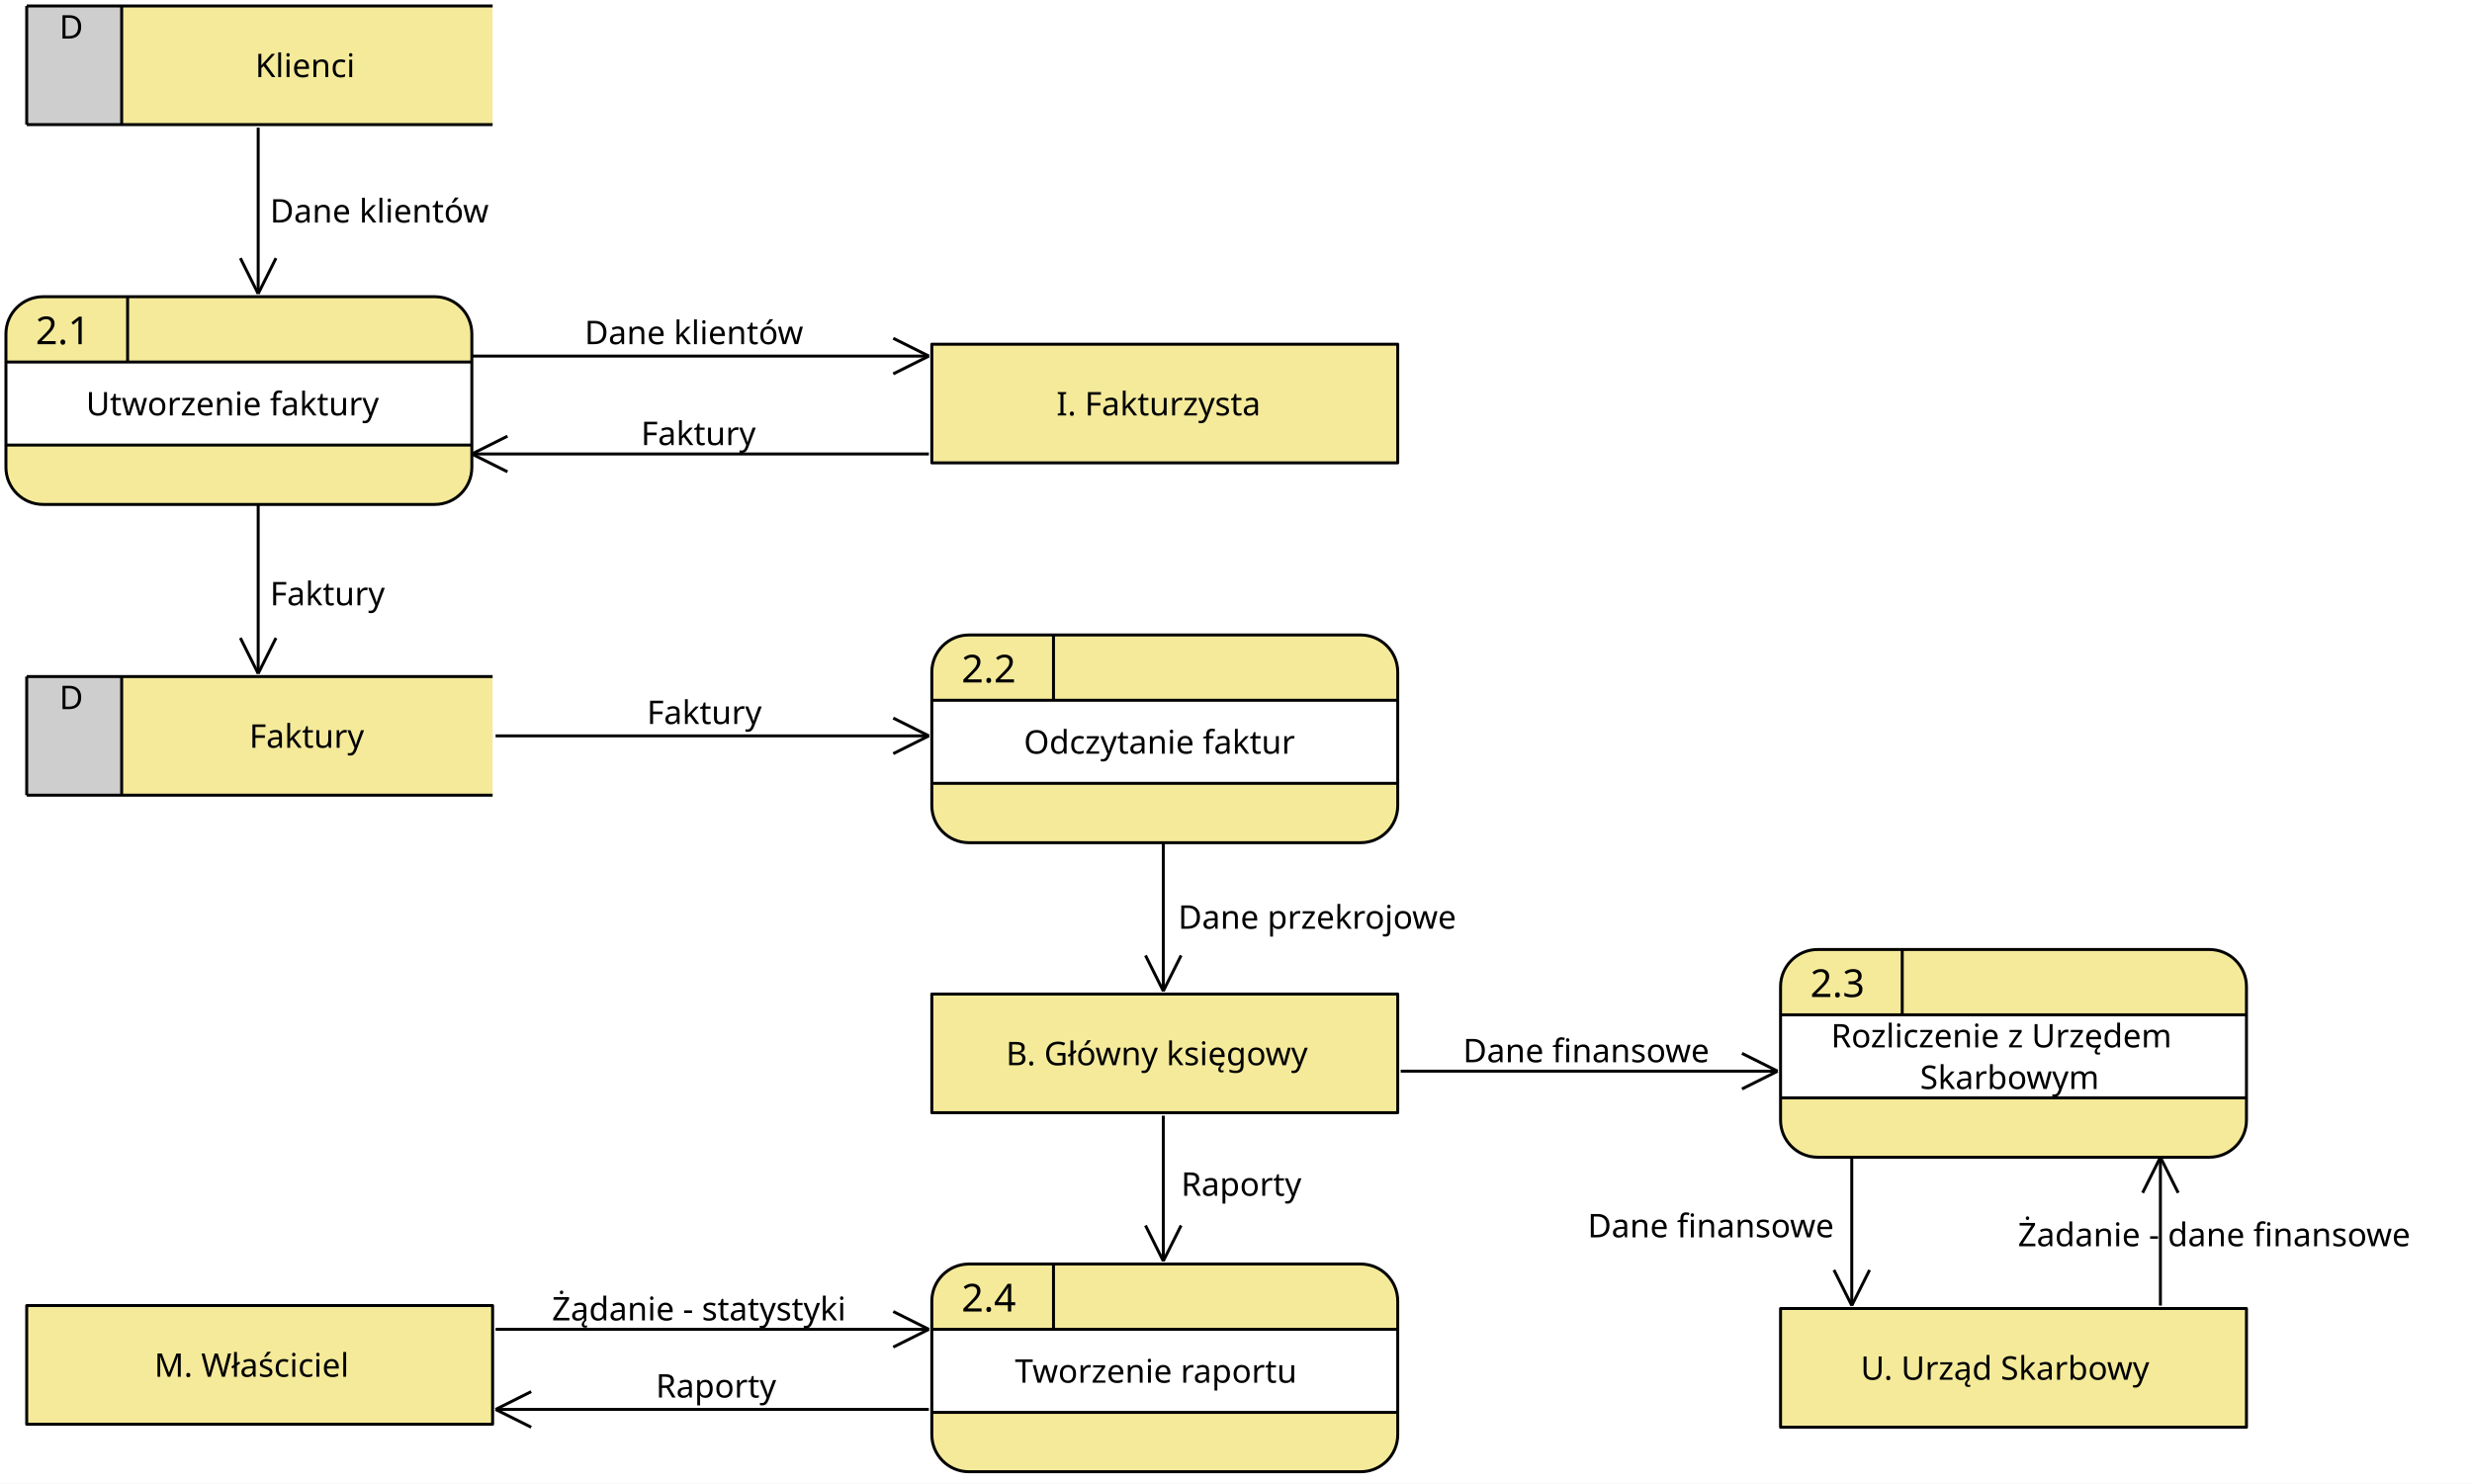
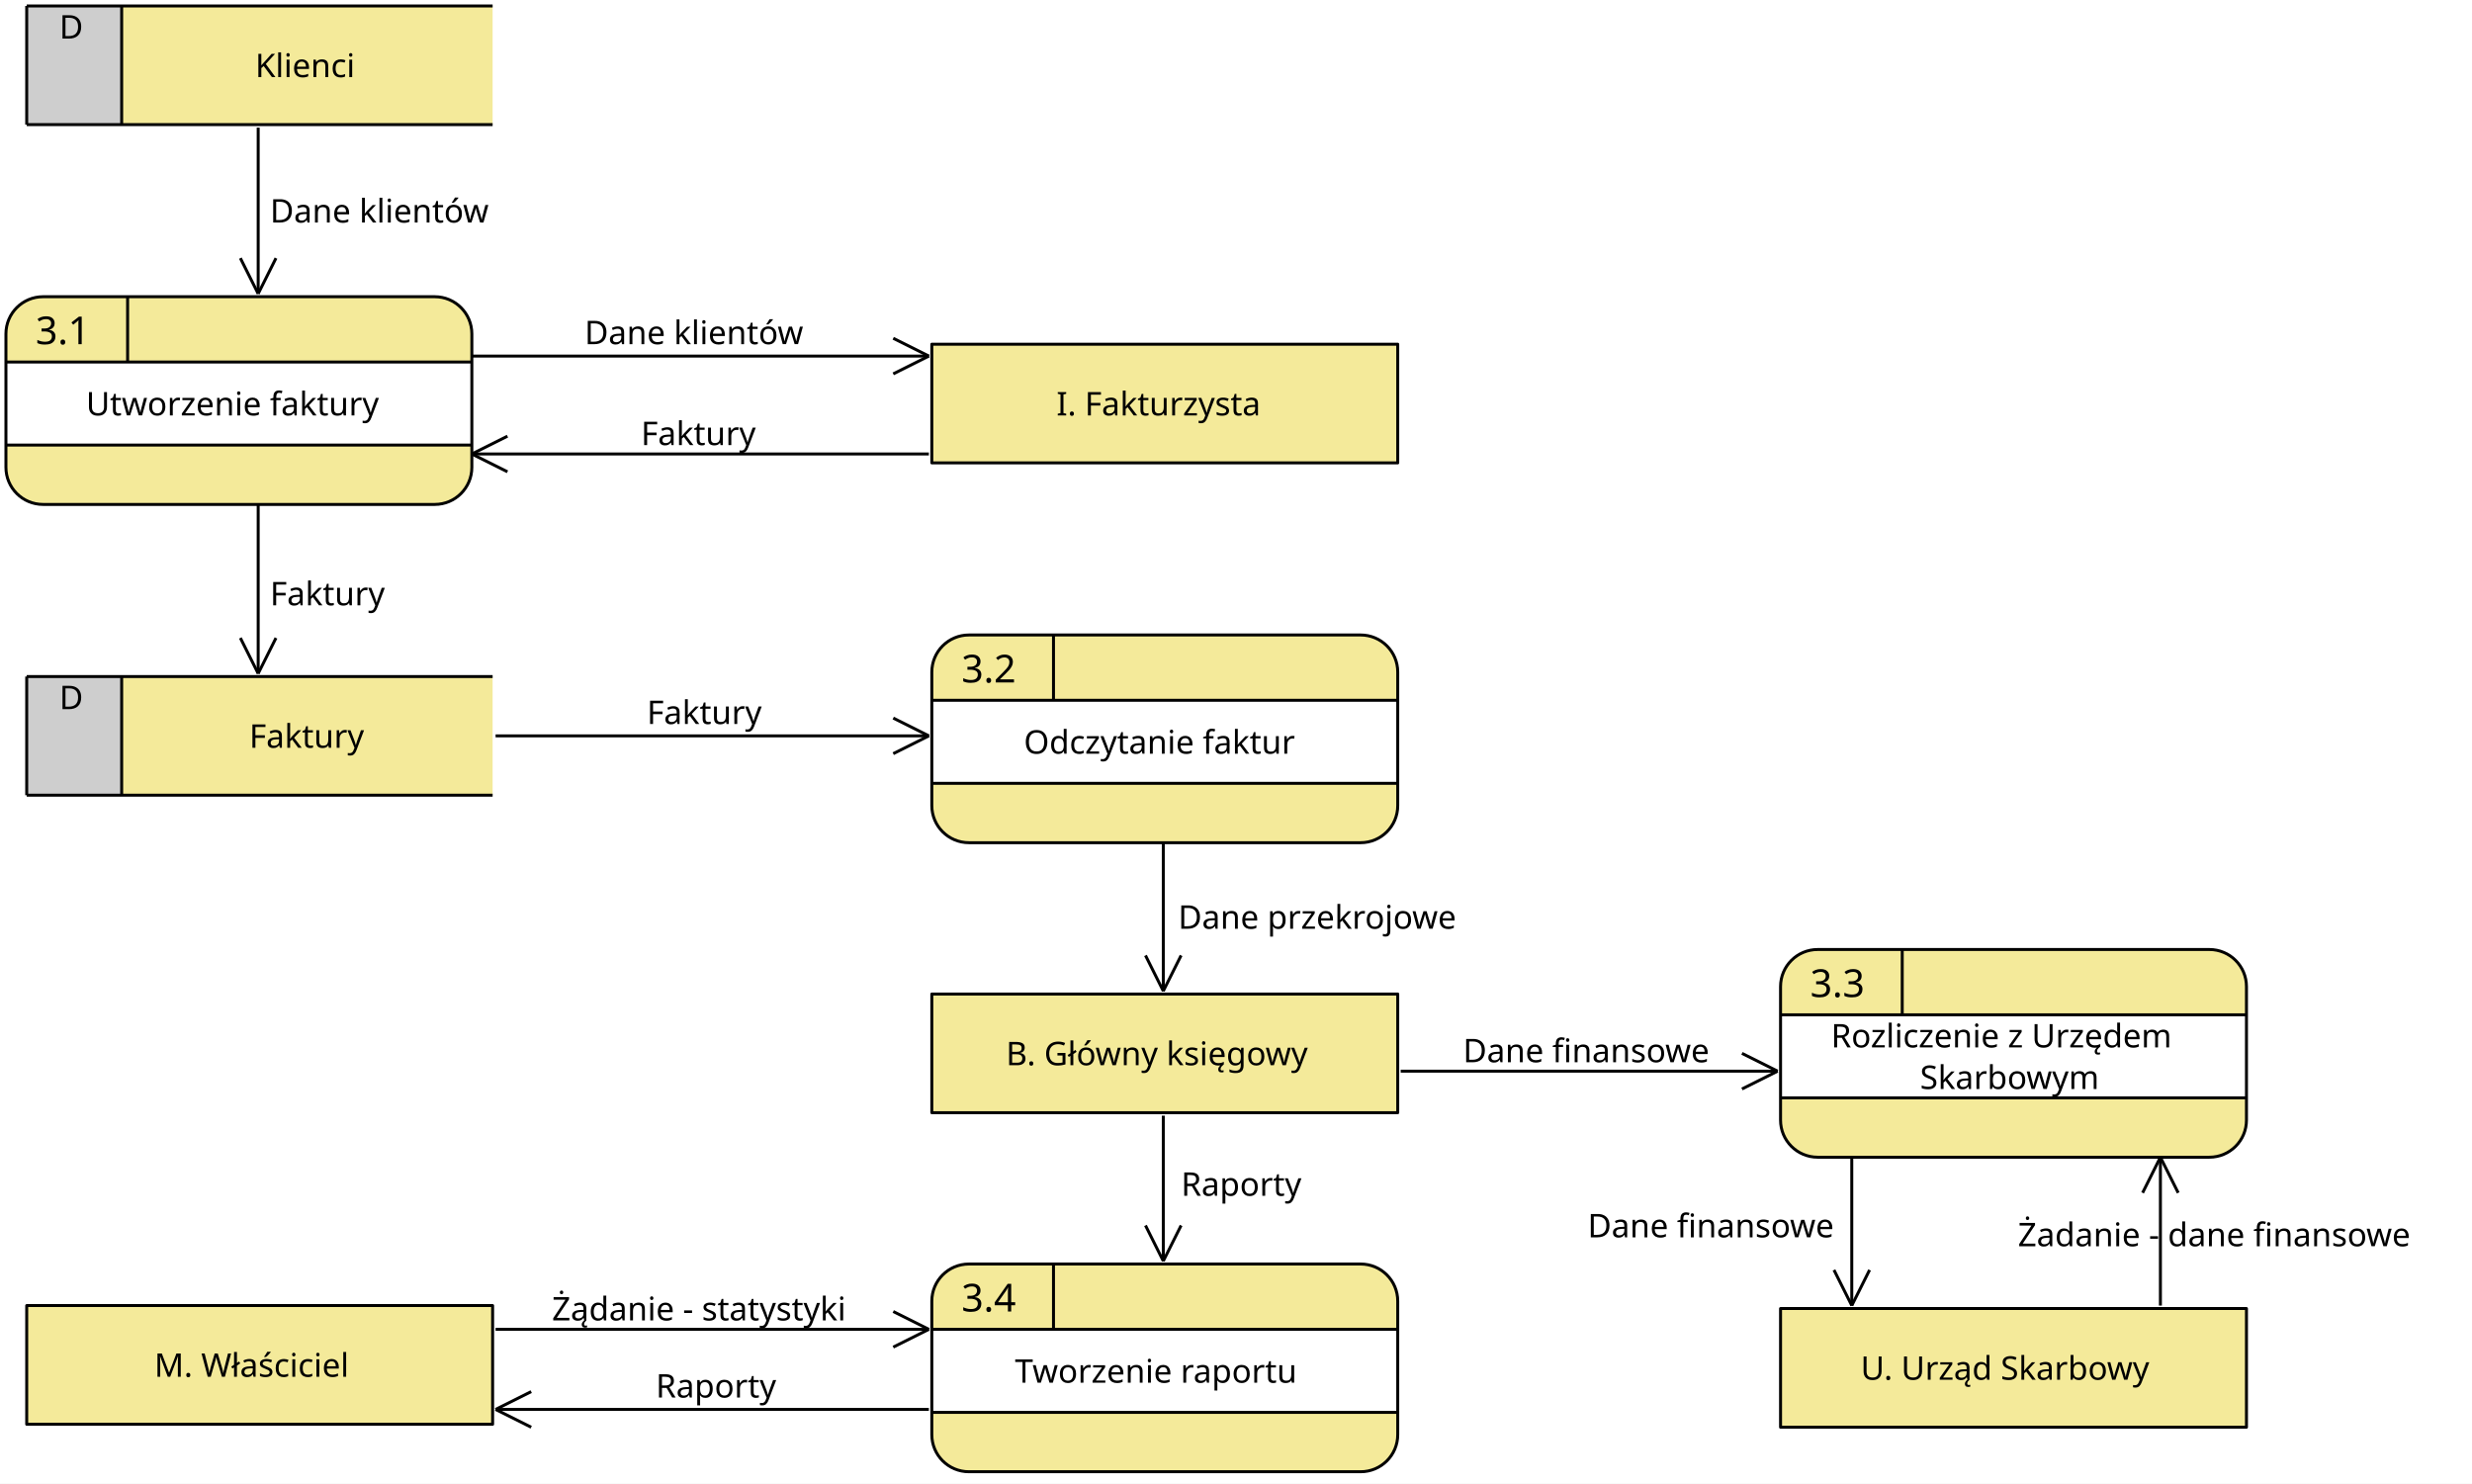
<svg xmlns="http://www.w3.org/2000/svg" fill-opacity="0" color-rendering="auto" color-interpolation="auto" text-rendering="auto" stroke="rgb(0,0,0)" stroke-linecap="square" width="833" stroke-miterlimit="10" shape-rendering="auto" stroke-opacity="0" fill="rgb(0,0,0)" stroke-dasharray="none" font-weight="normal" stroke-width="1" height="500" font-family="'Dialog'" font-style="normal" stroke-linejoin="miter" font-size="12" stroke-dashoffset="0" image-rendering="auto" id="svg2" version="1.1">
  <defs id="genericDefs">
    <defs id="defs1">
      <clipPath id="clipPath1" clipPathUnits="userSpaceOnUse">
        <path id="path9" d="M-7 -7 L168 -7 L168 51 L-7 51 L-7 -7 Z" />
      </clipPath>
      <clipPath id="clipPath2" clipPathUnits="userSpaceOnUse">
        <path id="path12" d="M0 0 L157 0 L157 40 L0 40 L0 0 Z" />
      </clipPath>
      <clipPath id="clipPath3" clipPathUnits="userSpaceOnUse">
        <path id="path15" d="M-7 -7 L168 -7 L168 81 L-7 81 L-7 -7 Z" />
      </clipPath>
      <clipPath id="clipPath4" clipPathUnits="userSpaceOnUse">
        <path id="path18" d="M0 0 L157 0 L157 28 L0 28 L0 0 Z" />
      </clipPath>
      <clipPath id="clipPath5" clipPathUnits="userSpaceOnUse">
        <path id="path21" d="M0 0 L116 0 L116 22 L0 22 L0 0 Z" />
      </clipPath>
      <clipPath id="clipPath6" clipPathUnits="userSpaceOnUse">
        <path id="path24" d="M0 0 L41 0 L41 22 L0 22 L0 0 Z" />
      </clipPath>
      <clipPath id="clipPath7" clipPathUnits="userSpaceOnUse">
        <path id="path27" d="M0 0 L125 0 L125 40 L0 40 L0 0 Z" />
      </clipPath>
      <clipPath id="clipPath8" clipPathUnits="userSpaceOnUse">
        <path id="path30" d="M0 0 L32 0 L32 40 L0 40 L0 0 Z" />
      </clipPath>
      <clipPath id="clipPath9" clipPathUnits="userSpaceOnUse">
-         <path id="path33" d="M0 0 L104 0 L104 153 L0 153 L0 0 Z" />
+         <path id="path33" d="M0 0 L104 0 L104 154 L0 154 L0 0 Z" />
      </clipPath>
      <clipPath id="clipPath10" clipPathUnits="userSpaceOnUse">
-         <path id="path36" d="M0 0 L250 0 L250 104 L0 104 L0 0 Z" />
+         <path id="path36" d="M0 0 L104 0 L104 161 L0 161 L0 0 Z" />
      </clipPath>
      <clipPath id="clipPath11" clipPathUnits="userSpaceOnUse">
-         <path id="path39" d="M0 0 L104 0 L104 160 L0 160 L0 0 Z" />
+         <path id="path39" d="M0 0 L258 0 L258 104 L0 104 L0 0 Z" />
      </clipPath>
      <clipPath id="clipPath12" clipPathUnits="userSpaceOnUse">
-         <path id="path42" d="M0 0 L258 0 L258 104 L0 104 L0 0 Z" />
+         <path id="path42" d="M0 0 L250 0 L250 104 L0 104 L0 0 Z" />
      </clipPath>
      <clipPath id="clipPath13" clipPathUnits="userSpaceOnUse">
-         <path id="path45" d="M0 0 L104 0 L104 154 L0 154 L0 0 Z" />
+         <path id="path45" d="M0 0 L231 0 L231 104 L0 104 L0 0 Z" />
      </clipPath>
      <clipPath id="clipPath14" clipPathUnits="userSpaceOnUse">
-         <path id="path48" d="M0 0 L104 0 L104 161 L0 161 L0 0 Z" />
+         <path id="path48" d="M0 0 L104 0 L104 153 L0 153 L0 0 Z" />
      </clipPath>
      <clipPath id="clipPath15" clipPathUnits="userSpaceOnUse">
-         <path id="path51" d="M0 0 L231 0 L231 104 L0 104 L0 0 Z" />
+         <path id="path51" d="M0 0 L104 0 L104 160 L0 160 L0 0 Z" />
      </clipPath>
      <clipPath id="clipPath16" clipPathUnits="userSpaceOnUse">
-         <path id="path54" d="M-105 -14 L210 -14 L210 28 L-105 28 L-105 -14 Z" />
+         <path id="path54" d="M-57 -15 L114 -15 L114 30 L-57 30 L-57 -15 Z" />
      </clipPath>
      <clipPath id="clipPath17" clipPathUnits="userSpaceOnUse">
-         <path id="path57" d="M-159 -14 L318 -14 L318 28 L-159 28 L-159 -14 Z" />
+         <path id="path57" d="M-96 -14 L192 -14 L192 28 L-96 28 L-96 -14 Z" />
      </clipPath>
      <clipPath id="clipPath18" clipPathUnits="userSpaceOnUse">
-         <path id="path60" d="M-126 -14 L252 -14 L252 28 L-126 28 L-126 -14 Z" />
+         <path id="path60" d="M-59 -15 L118 -15 L118 30 L-59 30 L-59 -15 Z" />
      </clipPath>
      <clipPath id="clipPath19" clipPathUnits="userSpaceOnUse">
-         <path id="path63" d="M-60 -14 L120 -14 L120 28 L-60 28 L-60 -14 Z" />
+         <path id="path63" d="M-105 -14 L210 -14 L210 28 L-105 28 L-105 -14 Z" />
      </clipPath>
      <clipPath id="clipPath20" clipPathUnits="userSpaceOnUse">
-         <path id="path66" d="M-96 -14 L192 -14 L192 28 L-96 28 L-96 -14 Z" />
+         <path id="path66" d="M-159 -14 L318 -14 L318 28 L-159 28 L-159 -14 Z" />
      </clipPath>
      <clipPath id="clipPath21" clipPathUnits="userSpaceOnUse">
-         <path id="path69" d="M-118 -14 L236 -14 L236 28 L-118 28 L-118 -14 Z" />
+         <path id="path69" d="M-126 -14 L252 -14 L252 28 L-126 28 L-126 -14 Z" />
      </clipPath>
      <clipPath id="clipPath22" clipPathUnits="userSpaceOnUse">
-         <path id="path72" d="M-57 -15 L114 -15 L114 30 L-57 30 L-57 -15 Z" />
+         <path id="path72" d="M-60 -14 L120 -14 L120 28 L-60 28 L-60 -14 Z" />
      </clipPath>
      <clipPath id="clipPath23" clipPathUnits="userSpaceOnUse">
-         <path id="path75" d="M-59 -15 L118 -15 L118 30 L-59 30 L-59 -15 Z" />
+         <path id="path75" d="M-118 -14 L236 -14 L236 28 L-118 28 L-118 -14 Z" />
      </clipPath>
    </defs>
  </defs>
  <g style="fill:#ffffff;fill-opacity:1;stroke:#ffffff;stroke-opacity:1;text-rendering:geometricPrecision" id="g77">
    <rect style="stroke:none" id="rect79" y="0" height="500" width="833" x="0" />
  </g>
  <g style="font-size:11px;font-family:sans-serif;fill:#f4ea9a;fill-opacity:1;stroke:#f4ea9a;stroke-opacity:1;text-rendering:geometricPrecision" id="g81" transform="translate(600,441)" font-size="11">
    <rect style="stroke:none" id="rect83" clip-path="url(#clipPath1)" y="0" height="40" width="157" x="0" />
  </g>
  <g style="font-size:11px;font-family:sans-serif;fill:#000000;fill-opacity:1;stroke:#000000;stroke-linecap:butt;stroke-linejoin:round;stroke-miterlimit:0;stroke-opacity:1;text-rendering:geometricPrecision" id="g85" stroke-miterlimit="0" transform="translate(600,441)" font-size="11">
    <rect style="fill:none" id="rect87" clip-path="url(#clipPath1)" y="0" height="40" width="157" x="0" />
  </g>
  <g style="font-size:11px;font-family:sans-serif;fill:#000000;fill-opacity:1;stroke:#000000;stroke-opacity:1;text-rendering:geometricPrecision" id="g89" transform="translate(600,441)" font-size="11">
    <text style="stroke:none" id="text91" clip-path="url(#clipPath2)" y="24" xml:space="preserve" x="27">U. Urząd Skarbowy</text>
  </g>
  <g style="font-size:11px;font-family:sans-serif;fill:#f4ea9a;fill-opacity:1;stroke:#f4ea9a;stroke-opacity:1;text-rendering:geometricPrecision" id="g93" transform="translate(314,426)" font-size="11">
    <rect style="stroke:none" id="rect95" height="70" ry="12.5" rx="12.5" width="157" clip-path="url(#clipPath3)" y="0" x="0" />
    <rect style="fill:#ffffff;stroke:none" id="rect97" height="28" width="157" clip-path="url(#clipPath3)" y="22" x="0" />
  </g>
  <g style="font-size:11px;font-family:sans-serif;fill:#000000;fill-opacity:1;stroke:#000000;stroke-linecap:butt;stroke-linejoin:round;stroke-miterlimit:0;stroke-opacity:1;text-rendering:geometricPrecision" id="g99" stroke-miterlimit="0" transform="translate(314,426)" font-size="11">
    <rect style="fill:none" id="rect101" height="70" ry="12.5" rx="12.5" width="157" clip-path="url(#clipPath3)" y="0" x="0" />
    <line style="fill:none" id="line103" y1="0" x2="41" clip-path="url(#clipPath3)" x1="41" y2="22" />
    <line style="fill:none" id="line105" y1="22" x2="157" clip-path="url(#clipPath3)" x1="0" y2="22" />
    <line style="fill:none" id="line107" y1="50" x2="157" clip-path="url(#clipPath3)" x1="0" y2="50" />
  </g>
  <g style="font-size:11px;font-family:sans-serif;fill:#000000;fill-opacity:1;stroke:#000000;stroke-opacity:1;text-rendering:geometricPrecision" id="g109" transform="translate(314,448)" font-size="11">
    <text style="stroke:none" id="text111" clip-path="url(#clipPath4)" y="18" xml:space="preserve" x="28">Tworzenie raportu</text>
  </g>
  <g style="font-size:13px;font-family:'Lucida Grande';fill:#000000;fill-opacity:1;stroke:#000000;stroke-opacity:1;text-rendering:geometricPrecision" id="g113" transform="translate(314,426)" font-size="13">
-     <text style="stroke:none" id="text115" clip-path="url(#clipPath6)" y="16" xml:space="preserve" x="10">2.4</text>
+     <text style="stroke:none" id="text115" clip-path="url(#clipPath6)" y="16" xml:space="preserve" x="10">3.4</text>
  </g>
  <g style="font-size:11px;font-family:sans-serif;fill:#f4ea9a;fill-opacity:1;stroke:#f4ea9a;stroke-opacity:1;text-rendering:geometricPrecision" id="g117" transform="translate(9,440)" font-size="11">
    <rect style="stroke:none" id="rect119" clip-path="url(#clipPath1)" y="0" height="40" width="157" x="0" />
  </g>
  <g style="font-size:11px;font-family:sans-serif;fill:#000000;fill-opacity:1;stroke:#000000;stroke-linecap:butt;stroke-linejoin:round;stroke-miterlimit:0;stroke-opacity:1;text-rendering:geometricPrecision" id="g121" stroke-miterlimit="0" transform="translate(9,440)" font-size="11">
    <rect style="fill:none" id="rect123" clip-path="url(#clipPath1)" y="0" height="40" width="157" x="0" />
  </g>
  <g style="font-size:11px;font-family:sans-serif;fill:#000000;fill-opacity:1;stroke:#000000;stroke-opacity:1;text-rendering:geometricPrecision" id="g125" transform="translate(9,440)" font-size="11">
    <text style="stroke:none" id="text127" clip-path="url(#clipPath2)" y="24" xml:space="preserve" x="43">M. Właściciel</text>
  </g>
  <g style="font-size:11px;font-family:sans-serif;fill:#f4ea9a;fill-opacity:1;stroke:#f4ea9a;stroke-opacity:1;text-rendering:geometricPrecision" id="g129" transform="translate(314,116)" font-size="11">
    <rect style="stroke:none" id="rect131" clip-path="url(#clipPath1)" y="0" height="40" width="157" x="0" />
  </g>
  <g style="font-size:11px;font-family:sans-serif;fill:#000000;fill-opacity:1;stroke:#000000;stroke-linecap:butt;stroke-linejoin:round;stroke-miterlimit:0;stroke-opacity:1;text-rendering:geometricPrecision" id="g133" stroke-miterlimit="0" transform="translate(314,116)" font-size="11">
    <rect style="fill:none" id="rect135" clip-path="url(#clipPath1)" y="0" height="40" width="157" x="0" />
  </g>
  <g style="font-size:11px;font-family:sans-serif;fill:#000000;fill-opacity:1;stroke:#000000;stroke-opacity:1;text-rendering:geometricPrecision" id="g137" transform="translate(314,116)" font-size="11">
    <text style="stroke:none" id="text139" clip-path="url(#clipPath2)" y="24" xml:space="preserve" x="42">I. Fakturzysta</text>
  </g>
  <g style="font-size:11px;font-family:sans-serif;fill:#f4ea9a;fill-opacity:1;stroke:#f4ea9a;stroke-opacity:1;text-rendering:geometricPrecision" id="g141" transform="translate(600,320)" font-size="11">
    <rect style="stroke:none" id="rect143" height="70" ry="12.5" rx="12.5" width="157" clip-path="url(#clipPath3)" y="0" x="0" />
    <rect style="fill:#ffffff;stroke:none" id="rect145" height="28" width="157" clip-path="url(#clipPath3)" y="22" x="0" />
  </g>
  <g style="font-size:11px;font-family:sans-serif;fill:#000000;fill-opacity:1;stroke:#000000;stroke-linecap:butt;stroke-linejoin:round;stroke-miterlimit:0;stroke-opacity:1;text-rendering:geometricPrecision" id="g147" stroke-miterlimit="0" transform="translate(600,320)" font-size="11">
    <rect style="fill:none" id="rect149" height="70" ry="12.5" rx="12.5" width="157" clip-path="url(#clipPath3)" y="0" x="0" />
    <line style="fill:none" id="line151" y1="0" x2="41" clip-path="url(#clipPath3)" x1="41" y2="22" />
    <line style="fill:none" id="line153" y1="22" x2="157" clip-path="url(#clipPath3)" x1="0" y2="22" />
    <line style="fill:none" id="line155" y1="50" x2="157" clip-path="url(#clipPath3)" x1="0" y2="50" />
  </g>
  <g style="font-size:11px;font-family:sans-serif;fill:#000000;fill-opacity:1;stroke:#000000;stroke-opacity:1;text-rendering:geometricPrecision" id="g157" transform="translate(600,342)" font-size="11">
    <text style="stroke:none" id="text159" clip-path="url(#clipPath4)" y="11" xml:space="preserve" x="17">Rozliczenie z Urzędem</text>
    <text style="stroke:none" id="text161" clip-path="url(#clipPath4)" y="25" xml:space="preserve" x="47">Skarbowym</text>
  </g>
  <g style="font-size:13px;font-family:'Lucida Grande';fill:#000000;fill-opacity:1;stroke:#000000;stroke-opacity:1;text-rendering:geometricPrecision" id="g163" transform="translate(600,320)" font-size="13">
-     <text style="stroke:none" id="text165" clip-path="url(#clipPath6)" y="16" xml:space="preserve" x="10">2.3</text>
+     <text style="stroke:none" id="text165" clip-path="url(#clipPath6)" y="16" xml:space="preserve" x="10">3.3</text>
  </g>
  <g style="font-size:11px;font-family:sans-serif;fill:#f4ea9a;fill-opacity:1;stroke:#f4ea9a;stroke-opacity:1;text-rendering:geometricPrecision" id="g167" transform="translate(9,2)" font-size="11">
    <rect style="stroke:none" id="rect169" clip-path="url(#clipPath1)" y="0" height="40" width="125" x="32" />
    <rect style="fill:#cecece;stroke:none" id="rect171" height="40" width="32" clip-path="url(#clipPath1)" y="0" x="0" />
  </g>
  <g style="font-size:11px;font-family:sans-serif;fill:#000000;fill-opacity:1;stroke:#000000;stroke-linecap:butt;stroke-linejoin:round;stroke-miterlimit:0;stroke-opacity:1;text-rendering:geometricPrecision" id="g173" stroke-miterlimit="0" transform="translate(9,2)" font-size="11">
    <line style="fill:none" id="line175" y1="0" x2="157" clip-path="url(#clipPath1)" x1="0" y2="0" />
    <line style="fill:none" id="line177" y1="0" x2="0" clip-path="url(#clipPath1)" x1="0" y2="40" />
    <line style="fill:none" id="line179" y1="40" x2="157" clip-path="url(#clipPath1)" x1="0" y2="40" />
    <line style="fill:none" id="line181" y1="0" x2="32" clip-path="url(#clipPath1)" x1="32" y2="40" />
  </g>
  <g style="font-size:11px;font-family:sans-serif;fill:#000000;fill-opacity:1;stroke:#000000;stroke-opacity:1;text-rendering:geometricPrecision" id="g183" transform="translate(41,2)" font-size="11">
    <text style="stroke:none" id="text185" clip-path="url(#clipPath7)" y="24" xml:space="preserve" x="45">Klienci</text>
  </g>
  <g style="font-size:11px;font-family:sans-serif;fill:#000000;fill-opacity:1;stroke:#000000;stroke-opacity:1;text-rendering:geometricPrecision" id="g187" transform="translate(9,2)" font-size="11">
    <text style="stroke:none" id="text189" clip-path="url(#clipPath8)" y="11" xml:space="preserve" x="11">D</text>
  </g>
  <g style="font-size:11px;font-family:sans-serif;fill:#f4ea9a;fill-opacity:1;stroke:#f4ea9a;stroke-opacity:1;text-rendering:geometricPrecision" id="g191" transform="translate(2,100)" font-size="11">
    <rect style="stroke:none" id="rect193" height="70" ry="12.5" rx="12.5" width="157" clip-path="url(#clipPath3)" y="0" x="0" />
    <rect style="fill:#ffffff;stroke:none" id="rect195" height="28" width="157" clip-path="url(#clipPath3)" y="22" x="0" />
  </g>
  <g style="font-size:11px;font-family:sans-serif;fill:#000000;fill-opacity:1;stroke:#000000;stroke-linecap:butt;stroke-linejoin:round;stroke-miterlimit:0;stroke-opacity:1;text-rendering:geometricPrecision" id="g197" stroke-miterlimit="0" transform="translate(2,100)" font-size="11">
    <rect style="fill:none" id="rect199" height="70" ry="12.5" rx="12.5" width="157" clip-path="url(#clipPath3)" y="0" x="0" />
    <line style="fill:none" id="line201" y1="0" x2="41" clip-path="url(#clipPath3)" x1="41" y2="22" />
    <line style="fill:none" id="line203" y1="22" x2="157" clip-path="url(#clipPath3)" x1="0" y2="22" />
    <line style="fill:none" id="line205" y1="50" x2="157" clip-path="url(#clipPath3)" x1="0" y2="50" />
  </g>
  <g style="font-size:11px;font-family:sans-serif;fill:#000000;fill-opacity:1;stroke:#000000;stroke-opacity:1;text-rendering:geometricPrecision" id="g207" transform="translate(2,122)" font-size="11">
    <text style="stroke:none" id="text209" clip-path="url(#clipPath4)" y="18" xml:space="preserve" x="27">Utworzenie faktury</text>
  </g>
  <g style="font-size:13px;font-family:'Lucida Grande';fill:#000000;fill-opacity:1;stroke:#000000;stroke-opacity:1;text-rendering:geometricPrecision" id="g211" transform="translate(2,100)" font-size="13">
-     <text style="stroke:none" id="text213" clip-path="url(#clipPath6)" y="16" xml:space="preserve" x="10">2.1</text>
+     <text style="stroke:none" id="text213" clip-path="url(#clipPath6)" y="16" xml:space="preserve" x="10">3.1</text>
  </g>
  <g style="font-size:11px;font-family:sans-serif;fill:#f4ea9a;fill-opacity:1;stroke:#f4ea9a;stroke-opacity:1;text-rendering:geometricPrecision" id="g215" transform="translate(9,228)" font-size="11">
    <rect style="stroke:none" id="rect217" clip-path="url(#clipPath1)" y="0" height="40" width="125" x="32" />
    <rect style="fill:#cecece;stroke:none" id="rect219" height="40" width="32" clip-path="url(#clipPath1)" y="0" x="0" />
  </g>
  <g style="font-size:11px;font-family:sans-serif;fill:#000000;fill-opacity:1;stroke:#000000;stroke-linecap:butt;stroke-linejoin:round;stroke-miterlimit:0;stroke-opacity:1;text-rendering:geometricPrecision" id="g221" stroke-miterlimit="0" transform="translate(9,228)" font-size="11">
    <line style="fill:none" id="line223" y1="0" x2="157" clip-path="url(#clipPath1)" x1="0" y2="0" />
    <line style="fill:none" id="line225" y1="0" x2="0" clip-path="url(#clipPath1)" x1="0" y2="40" />
    <line style="fill:none" id="line227" y1="40" x2="157" clip-path="url(#clipPath1)" x1="0" y2="40" />
    <line style="fill:none" id="line229" y1="0" x2="32" clip-path="url(#clipPath1)" x1="32" y2="40" />
  </g>
  <g style="font-size:11px;font-family:sans-serif;fill:#000000;fill-opacity:1;stroke:#000000;stroke-opacity:1;text-rendering:geometricPrecision" id="g231" transform="translate(41,228)" font-size="11">
    <text style="stroke:none" id="text233" clip-path="url(#clipPath7)" y="24" xml:space="preserve" x="43">Faktury</text>
  </g>
  <g style="font-size:11px;font-family:sans-serif;fill:#000000;fill-opacity:1;stroke:#000000;stroke-opacity:1;text-rendering:geometricPrecision" id="g235" transform="translate(9,228)" font-size="11">
    <text style="stroke:none" id="text237" clip-path="url(#clipPath8)" y="11" xml:space="preserve" x="11">D</text>
  </g>
  <g style="font-size:11px;font-family:sans-serif;fill:#f4ea9a;fill-opacity:1;stroke:#f4ea9a;stroke-opacity:1;text-rendering:geometricPrecision" id="g239" transform="translate(314,214)" font-size="11">
    <rect style="stroke:none" id="rect241" height="70" ry="12.5" rx="12.5" width="157" clip-path="url(#clipPath3)" y="0" x="0" />
    <rect style="fill:#ffffff;stroke:none" id="rect243" height="28" width="157" clip-path="url(#clipPath3)" y="22" x="0" />
  </g>
  <g style="font-size:11px;font-family:sans-serif;fill:#000000;fill-opacity:1;stroke:#000000;stroke-linecap:butt;stroke-linejoin:round;stroke-miterlimit:0;stroke-opacity:1;text-rendering:geometricPrecision" id="g245" stroke-miterlimit="0" transform="translate(314,214)" font-size="11">
    <rect style="fill:none" id="rect247" height="70" ry="12.5" rx="12.5" width="157" clip-path="url(#clipPath3)" y="0" x="0" />
    <line style="fill:none" id="line249" y1="0" x2="41" clip-path="url(#clipPath3)" x1="41" y2="22" />
    <line style="fill:none" id="line251" y1="22" x2="157" clip-path="url(#clipPath3)" x1="0" y2="22" />
    <line style="fill:none" id="line253" y1="50" x2="157" clip-path="url(#clipPath3)" x1="0" y2="50" />
  </g>
  <g style="font-size:11px;font-family:sans-serif;fill:#000000;fill-opacity:1;stroke:#000000;stroke-opacity:1;text-rendering:geometricPrecision" id="g255" transform="translate(314,236)" font-size="11">
    <text style="stroke:none" id="text257" clip-path="url(#clipPath4)" y="18" xml:space="preserve" x="31">Odczytanie faktur</text>
  </g>
  <g style="font-size:13px;font-family:'Lucida Grande';fill:#000000;fill-opacity:1;stroke:#000000;stroke-opacity:1;text-rendering:geometricPrecision" id="g259" transform="translate(314,214)" font-size="13">
-     <text style="stroke:none" id="text261" clip-path="url(#clipPath6)" y="16" xml:space="preserve" x="10">2.2</text>
+     <text style="stroke:none" id="text261" clip-path="url(#clipPath6)" y="16" xml:space="preserve" x="10">3.2</text>
  </g>
  <g style="font-size:11px;font-family:sans-serif;fill:#f4ea9a;fill-opacity:1;stroke:#f4ea9a;stroke-opacity:1;text-rendering:geometricPrecision" id="g263" transform="translate(314,335)" font-size="11">
    <rect style="stroke:none" id="rect265" clip-path="url(#clipPath1)" y="0" height="40" width="157" x="0" />
  </g>
  <g style="font-size:11px;font-family:sans-serif;fill:#000000;fill-opacity:1;stroke:#000000;stroke-linecap:butt;stroke-linejoin:round;stroke-miterlimit:0;stroke-opacity:1;text-rendering:geometricPrecision" id="g267" stroke-miterlimit="0" transform="translate(314,335)" font-size="11">
    <rect style="fill:none" id="rect269" clip-path="url(#clipPath1)" y="0" height="40" width="157" x="0" />
  </g>
  <g style="font-size:11px;font-family:sans-serif;fill:#000000;fill-opacity:1;stroke:#000000;stroke-opacity:1;text-rendering:geometricPrecision" id="g271" transform="translate(314,335)" font-size="11">
    <text style="stroke:none" id="text273" clip-path="url(#clipPath2)" y="24" xml:space="preserve" x="25">B. Główny księgowy</text>
  </g>
-   <g style="font-size:11px;font-family:sans-serif;fill:#000000;fill-opacity:1;stroke:#000000;stroke-linecap:butt;stroke-linejoin:round;stroke-opacity:1;text-rendering:geometricPrecision" id="g275" transform="translate(342,326)" font-size="11">
-     <line style="fill:none" id="line277" y1="50" x2="50" clip-path="url(#clipPath9)" x1="50" y2="99" />
-     <line style="fill:none" id="line279" y1="99" x2="56" clip-path="url(#clipPath9)" x1="50" y2="87" />
-     <line style="fill:none" id="line281" y1="99" x2="44" clip-path="url(#clipPath9)" x1="50" y2="87" />
-   </g>
-   <g style="font-size:11px;font-family:sans-serif;fill:#000000;fill-opacity:1;stroke:#000000;stroke-linecap:butt;stroke-linejoin:round;stroke-opacity:1;text-rendering:geometricPrecision" id="g283" transform="translate(117,425)" font-size="11">
-     <line style="fill:none" id="line285" y1="50" x2="50" clip-path="url(#clipPath10)" x1="196" y2="50" />
-     <line style="fill:none" id="line287" y1="50" x2="62" clip-path="url(#clipPath10)" x1="50" y2="56" />
-     <line style="fill:none" id="line289" y1="50" x2="62" clip-path="url(#clipPath10)" x1="50" y2="44" />
-   </g>
-   <g style="font-size:11px;font-family:sans-serif;fill:#000000;fill-opacity:1;stroke:#000000;stroke-linecap:butt;stroke-linejoin:round;stroke-opacity:1;text-rendering:geometricPrecision" id="g291" transform="translate(37,-7)" font-size="11">
-     <line style="fill:none" id="line293" y1="50" x2="50" clip-path="url(#clipPath11)" x1="50" y2="106" />
-     <line style="fill:none" id="line295" y1="106" x2="56" clip-path="url(#clipPath11)" x1="50" y2="94" />
-     <line style="fill:none" id="line297" y1="106" x2="44" clip-path="url(#clipPath11)" x1="50" y2="94" />
-   </g>
-   <g style="font-size:11px;font-family:sans-serif;fill:#000000;fill-opacity:1;stroke:#000000;stroke-linecap:butt;stroke-linejoin:round;stroke-opacity:1;text-rendering:geometricPrecision" id="g299" transform="translate(109,70)" font-size="11">
-     <line style="fill:none" id="line301" y1="50" x2="204" clip-path="url(#clipPath12)" x1="50" y2="50" />
-     <line style="fill:none" id="line303" y1="50" x2="192" clip-path="url(#clipPath12)" x1="204" y2="44" />
-     <line style="fill:none" id="line305" y1="50" x2="192" clip-path="url(#clipPath12)" x1="204" y2="56" />
-   </g>
-   <g style="font-size:11px;font-family:sans-serif;fill:#000000;fill-opacity:1;stroke:#000000;stroke-linecap:butt;stroke-linejoin:round;stroke-opacity:1;text-rendering:geometricPrecision" id="g307" transform="translate(117,198)" font-size="11">
-     <line style="fill:none" id="line309" y1="50" x2="196" clip-path="url(#clipPath10)" x1="50" y2="50" />
-     <line style="fill:none" id="line311" y1="50" x2="184" clip-path="url(#clipPath10)" x1="196" y2="44" />
-     <line style="fill:none" id="line313" y1="50" x2="184" clip-path="url(#clipPath10)" x1="196" y2="56" />
-   </g>
-   <g style="font-size:11px;font-family:sans-serif;fill:#000000;fill-opacity:1;stroke:#000000;stroke-linecap:butt;stroke-linejoin:round;stroke-opacity:1;text-rendering:geometricPrecision" id="g315" transform="translate(342,234)" font-size="11">
-     <line style="fill:none" id="line317" y1="50" x2="50" clip-path="url(#clipPath13)" x1="50" y2="100" />
-     <line style="fill:none" id="line319" y1="100" x2="56" clip-path="url(#clipPath13)" x1="50" y2="88" />
-     <line style="fill:none" id="line321" y1="100" x2="44" clip-path="url(#clipPath13)" x1="50" y2="88" />
-   </g>
-   <g style="font-size:11px;font-family:sans-serif;fill:#000000;fill-opacity:1;stroke:#000000;stroke-linecap:butt;stroke-linejoin:round;stroke-opacity:1;text-rendering:geometricPrecision" id="g323" transform="translate(37,120)" font-size="11">
-     <line style="fill:none" id="line325" y1="50" x2="50" clip-path="url(#clipPath14)" x1="50" y2="107" />
-     <line style="fill:none" id="line327" y1="107" x2="56" clip-path="url(#clipPath14)" x1="50" y2="95" />
-     <line style="fill:none" id="line329" y1="107" x2="44" clip-path="url(#clipPath14)" x1="50" y2="95" />
-   </g>
-   <g style="font-size:11px;font-family:sans-serif;fill:#000000;fill-opacity:1;stroke:#000000;stroke-linecap:butt;stroke-linejoin:round;stroke-opacity:1;text-rendering:geometricPrecision" id="g331" transform="translate(109,103)" font-size="11">
-     <line style="fill:none" id="line333" y1="50" x2="50" clip-path="url(#clipPath12)" x1="204" y2="50" />
-     <line style="fill:none" id="line335" y1="50" x2="62" clip-path="url(#clipPath12)" x1="50" y2="56" />
-     <line style="fill:none" id="line337" y1="50" x2="62" clip-path="url(#clipPath12)" x1="50" y2="44" />
-   </g>
-   <g style="font-size:11px;font-family:sans-serif;fill:#000000;fill-opacity:1;stroke:#000000;stroke-linecap:butt;stroke-linejoin:round;stroke-opacity:1;text-rendering:geometricPrecision" id="g339" transform="translate(117,398)" font-size="11">
-     <line style="fill:none" id="line341" y1="50" x2="196" clip-path="url(#clipPath10)" x1="50" y2="50" />
-     <line style="fill:none" id="line343" y1="50" x2="184" clip-path="url(#clipPath10)" x1="196" y2="44" />
-     <line style="fill:none" id="line345" y1="50" x2="184" clip-path="url(#clipPath10)" x1="196" y2="56" />
-   </g>
-   <g style="font-size:11px;font-family:sans-serif;fill:#000000;fill-opacity:1;stroke:#000000;stroke-linecap:butt;stroke-linejoin:round;stroke-opacity:1;text-rendering:geometricPrecision" id="g347" transform="translate(678,340)" font-size="11">
-     <line style="fill:none" id="line349" y1="100" x2="50" clip-path="url(#clipPath13)" x1="50" y2="50" />
-     <line style="fill:none" id="line351" y1="50" x2="44" clip-path="url(#clipPath13)" x1="50" y2="62" />
-     <line style="fill:none" id="line353" y1="50" x2="56" clip-path="url(#clipPath13)" x1="50" y2="62" />
-   </g>
-   <g style="font-size:11px;font-family:sans-serif;fill:#000000;fill-opacity:1;stroke:#000000;stroke-linecap:butt;stroke-linejoin:round;stroke-opacity:1;text-rendering:geometricPrecision" id="g355" transform="translate(574,340)" font-size="11">
-     <line style="fill:none" id="line357" y1="50" x2="50" clip-path="url(#clipPath13)" x1="50" y2="100" />
-     <line style="fill:none" id="line359" y1="100" x2="56" clip-path="url(#clipPath13)" x1="50" y2="88" />
-     <line style="fill:none" id="line361" y1="100" x2="44" clip-path="url(#clipPath13)" x1="50" y2="88" />
-   </g>
-   <g style="font-size:11px;font-family:sans-serif;fill:#000000;fill-opacity:1;stroke:#000000;stroke-linecap:butt;stroke-linejoin:round;stroke-opacity:1;text-rendering:geometricPrecision" id="g363" transform="translate(422,311)" font-size="11">
-     <line style="fill:none" id="line365" y1="50" x2="177" clip-path="url(#clipPath15)" x1="50" y2="50" />
-     <line style="fill:none" id="line367" y1="50" x2="165" clip-path="url(#clipPath15)" x1="177" y2="44" />
-     <line style="fill:none" id="line369" y1="50" x2="165" clip-path="url(#clipPath15)" x1="177" y2="56" />
-   </g>
-   <g style="font-size:11px;font-family:sans-serif;fill:#000000;fill-opacity:1;stroke:#000000;stroke-opacity:1;text-rendering:geometricPrecision" id="g371" transform="translate(483,347)" font-size="11">
-     <text style="stroke:none" id="text373" clip-path="url(#clipPath16)" y="11" xml:space="preserve" x="10">Dane finansowe</text>
-   </g>
-   <g style="font-size:11px;font-family:sans-serif;fill:#000000;fill-opacity:1;stroke:#000000;stroke-opacity:1;text-rendering:geometricPrecision" id="g375" transform="translate(525,406)" font-size="11">
-     <text style="stroke:none" id="text377" clip-path="url(#clipPath16)" y="11" xml:space="preserve" x="10">Dane finansowe</text>
-   </g>
-   <g style="font-size:11px;font-family:sans-serif;fill:#000000;fill-opacity:1;stroke:#000000;stroke-opacity:1;text-rendering:geometricPrecision" id="g379" transform="translate(670,409)" font-size="11">
-     <text style="stroke:none" id="text381" clip-path="url(#clipPath17)" y="11" xml:space="preserve" x="10">Żadanie - dane finansowe</text>
-   </g>
-   <g style="font-size:11px;font-family:sans-serif;fill:#000000;fill-opacity:1;stroke:#000000;stroke-opacity:1;text-rendering:geometricPrecision" id="g383" transform="translate(176,434)" font-size="11">
-     <text style="stroke:none" id="text385" clip-path="url(#clipPath18)" y="11" xml:space="preserve" x="10">Żądanie - statystyki</text>
-   </g>
-   <g style="font-size:11px;font-family:sans-serif;fill:#000000;fill-opacity:1;stroke:#000000;stroke-opacity:1;text-rendering:geometricPrecision" id="g387" transform="translate(206,139)" font-size="11">
-     <text style="stroke:none" id="text389" clip-path="url(#clipPath19)" y="11" xml:space="preserve" x="10">Faktury</text>
-   </g>
-   <g style="font-size:11px;font-family:sans-serif;fill:#000000;fill-opacity:1;stroke:#000000;stroke-opacity:1;text-rendering:geometricPrecision" id="g391" transform="translate(81,193)" font-size="11">
-     <text style="stroke:none" id="text393" clip-path="url(#clipPath19)" y="11" xml:space="preserve" x="10">Faktury</text>
-   </g>
-   <g style="font-size:11px;font-family:sans-serif;fill:#000000;fill-opacity:1;stroke:#000000;stroke-opacity:1;text-rendering:geometricPrecision" id="g395" transform="translate(187,105)" font-size="11">
-     <text style="stroke:none" id="text397" clip-path="url(#clipPath20)" y="11" xml:space="preserve" x="10">Dane klientów</text>
-   </g>
-   <g style="font-size:11px;font-family:sans-serif;fill:#000000;fill-opacity:1;stroke:#000000;stroke-opacity:1;text-rendering:geometricPrecision" id="g399" transform="translate(388,302)" font-size="11">
-     <text style="stroke:none" id="text401" clip-path="url(#clipPath21)" y="11" xml:space="preserve" x="9">Dane przekrojowe</text>
-   </g>
-   <g style="font-size:11px;font-family:sans-serif;fill:#000000;fill-opacity:1;stroke:#000000;stroke-opacity:1;text-rendering:geometricPrecision" id="g403" transform="translate(210,233)" font-size="11">
-     <text style="stroke:none" id="text405" clip-path="url(#clipPath22)" y="11" xml:space="preserve" x="8">Faktury</text>
-   </g>
-   <g style="font-size:11px;font-family:sans-serif;fill:#000000;fill-opacity:1;stroke:#000000;stroke-opacity:1;text-rendering:geometricPrecision" id="g407" transform="translate(81,64)" font-size="11">
-     <text style="stroke:none" id="text409" clip-path="url(#clipPath20)" y="11" xml:space="preserve" x="10">Dane klientów</text>
-   </g>
-   <g style="font-size:11px;font-family:sans-serif;fill:#000000;fill-opacity:1;stroke:#000000;stroke-opacity:1;text-rendering:geometricPrecision" id="g411" transform="translate(213,460)" font-size="11">
-     <text style="stroke:none" id="text413" clip-path="url(#clipPath23)" y="11" xml:space="preserve" x="8">Raporty</text>
-   </g>
-   <g style="font-size:11px;font-family:sans-serif;fill:#000000;fill-opacity:1;stroke:#000000;stroke-opacity:1;text-rendering:geometricPrecision" id="g415" transform="translate(390,392)" font-size="11">
-     <text style="stroke:none" id="text417" clip-path="url(#clipPath23)" y="11" xml:space="preserve" x="8">Raporty</text>
+   <g style="font-size:11px;font-family:sans-serif;fill:#000000;fill-opacity:1;stroke:#000000;stroke-linecap:butt;stroke-linejoin:round;stroke-opacity:1;text-rendering:geometricPrecision" id="g275" transform="translate(342,234)" font-size="11">
+     <line style="fill:none" id="line277" y1="50" x2="50" clip-path="url(#clipPath9)" x1="50" y2="100" />
+     <line style="fill:none" id="line279" y1="100" x2="56" clip-path="url(#clipPath9)" x1="50" y2="88" />
+     <line style="fill:none" id="line281" y1="100" x2="44" clip-path="url(#clipPath9)" x1="50" y2="88" />
+   </g>
+   <g style="font-size:11px;font-family:sans-serif;fill:#000000;fill-opacity:1;stroke:#000000;stroke-linecap:butt;stroke-linejoin:round;stroke-opacity:1;text-rendering:geometricPrecision" id="g283" transform="translate(37,120)" font-size="11">
+     <line style="fill:none" id="line285" y1="50" x2="50" clip-path="url(#clipPath10)" x1="50" y2="107" />
+     <line style="fill:none" id="line287" y1="107" x2="56" clip-path="url(#clipPath10)" x1="50" y2="95" />
+     <line style="fill:none" id="line289" y1="107" x2="44" clip-path="url(#clipPath10)" x1="50" y2="95" />
+   </g>
+   <g style="font-size:11px;font-family:sans-serif;fill:#000000;fill-opacity:1;stroke:#000000;stroke-linecap:butt;stroke-linejoin:round;stroke-opacity:1;text-rendering:geometricPrecision" id="g291" transform="translate(109,103)" font-size="11">
+     <line style="fill:none" id="line293" y1="50" x2="50" clip-path="url(#clipPath11)" x1="204" y2="50" />
+     <line style="fill:none" id="line295" y1="50" x2="62" clip-path="url(#clipPath11)" x1="50" y2="56" />
+     <line style="fill:none" id="line297" y1="50" x2="62" clip-path="url(#clipPath11)" x1="50" y2="44" />
+   </g>
+   <g style="font-size:11px;font-family:sans-serif;fill:#000000;fill-opacity:1;stroke:#000000;stroke-linecap:butt;stroke-linejoin:round;stroke-opacity:1;text-rendering:geometricPrecision" id="g299" transform="translate(117,398)" font-size="11">
+     <line style="fill:none" id="line301" y1="50" x2="196" clip-path="url(#clipPath12)" x1="50" y2="50" />
+     <line style="fill:none" id="line303" y1="50" x2="184" clip-path="url(#clipPath12)" x1="196" y2="44" />
+     <line style="fill:none" id="line305" y1="50" x2="184" clip-path="url(#clipPath12)" x1="196" y2="56" />
+   </g>
+   <g style="font-size:11px;font-family:sans-serif;fill:#000000;fill-opacity:1;stroke:#000000;stroke-linecap:butt;stroke-linejoin:round;stroke-opacity:1;text-rendering:geometricPrecision" id="g307" transform="translate(678,340)" font-size="11">
+     <line style="fill:none" id="line309" y1="100" x2="50" clip-path="url(#clipPath9)" x1="50" y2="50" />
+     <line style="fill:none" id="line311" y1="50" x2="44" clip-path="url(#clipPath9)" x1="50" y2="62" />
+     <line style="fill:none" id="line313" y1="50" x2="56" clip-path="url(#clipPath9)" x1="50" y2="62" />
+   </g>
+   <g style="font-size:11px;font-family:sans-serif;fill:#000000;fill-opacity:1;stroke:#000000;stroke-linecap:butt;stroke-linejoin:round;stroke-opacity:1;text-rendering:geometricPrecision" id="g315" transform="translate(574,340)" font-size="11">
+     <line style="fill:none" id="line317" y1="50" x2="50" clip-path="url(#clipPath9)" x1="50" y2="100" />
+     <line style="fill:none" id="line319" y1="100" x2="56" clip-path="url(#clipPath9)" x1="50" y2="88" />
+     <line style="fill:none" id="line321" y1="100" x2="44" clip-path="url(#clipPath9)" x1="50" y2="88" />
+   </g>
+   <g style="font-size:11px;font-family:sans-serif;fill:#000000;fill-opacity:1;stroke:#000000;stroke-linecap:butt;stroke-linejoin:round;stroke-opacity:1;text-rendering:geometricPrecision" id="g323" transform="translate(422,311)" font-size="11">
+     <line style="fill:none" id="line325" y1="50" x2="177" clip-path="url(#clipPath13)" x1="50" y2="50" />
+     <line style="fill:none" id="line327" y1="50" x2="165" clip-path="url(#clipPath13)" x1="177" y2="44" />
+     <line style="fill:none" id="line329" y1="50" x2="165" clip-path="url(#clipPath13)" x1="177" y2="56" />
+   </g>
+   <g style="font-size:11px;font-family:sans-serif;fill:#000000;fill-opacity:1;stroke:#000000;stroke-linecap:butt;stroke-linejoin:round;stroke-opacity:1;text-rendering:geometricPrecision" id="g331" transform="translate(342,326)" font-size="11">
+     <line style="fill:none" id="line333" y1="50" x2="50" clip-path="url(#clipPath14)" x1="50" y2="99" />
+     <line style="fill:none" id="line335" y1="99" x2="56" clip-path="url(#clipPath14)" x1="50" y2="87" />
+     <line style="fill:none" id="line337" y1="99" x2="44" clip-path="url(#clipPath14)" x1="50" y2="87" />
+   </g>
+   <g style="font-size:11px;font-family:sans-serif;fill:#000000;fill-opacity:1;stroke:#000000;stroke-linecap:butt;stroke-linejoin:round;stroke-opacity:1;text-rendering:geometricPrecision" id="g339" transform="translate(117,425)" font-size="11">
+     <line style="fill:none" id="line341" y1="50" x2="50" clip-path="url(#clipPath12)" x1="196" y2="50" />
+     <line style="fill:none" id="line343" y1="50" x2="62" clip-path="url(#clipPath12)" x1="50" y2="56" />
+     <line style="fill:none" id="line345" y1="50" x2="62" clip-path="url(#clipPath12)" x1="50" y2="44" />
+   </g>
+   <g style="font-size:11px;font-family:sans-serif;fill:#000000;fill-opacity:1;stroke:#000000;stroke-linecap:butt;stroke-linejoin:round;stroke-opacity:1;text-rendering:geometricPrecision" id="g347" transform="translate(37,-7)" font-size="11">
+     <line style="fill:none" id="line349" y1="50" x2="50" clip-path="url(#clipPath15)" x1="50" y2="106" />
+     <line style="fill:none" id="line351" y1="106" x2="56" clip-path="url(#clipPath15)" x1="50" y2="94" />
+     <line style="fill:none" id="line353" y1="106" x2="44" clip-path="url(#clipPath15)" x1="50" y2="94" />
+   </g>
+   <g style="font-size:11px;font-family:sans-serif;fill:#000000;fill-opacity:1;stroke:#000000;stroke-linecap:butt;stroke-linejoin:round;stroke-opacity:1;text-rendering:geometricPrecision" id="g355" transform="translate(109,70)" font-size="11">
+     <line style="fill:none" id="line357" y1="50" x2="204" clip-path="url(#clipPath11)" x1="50" y2="50" />
+     <line style="fill:none" id="line359" y1="50" x2="192" clip-path="url(#clipPath11)" x1="204" y2="44" />
+     <line style="fill:none" id="line361" y1="50" x2="192" clip-path="url(#clipPath11)" x1="204" y2="56" />
+   </g>
+   <g style="font-size:11px;font-family:sans-serif;fill:#000000;fill-opacity:1;stroke:#000000;stroke-linecap:butt;stroke-linejoin:round;stroke-opacity:1;text-rendering:geometricPrecision" id="g363" transform="translate(117,198)" font-size="11">
+     <line style="fill:none" id="line365" y1="50" x2="196" clip-path="url(#clipPath12)" x1="50" y2="50" />
+     <line style="fill:none" id="line367" y1="50" x2="184" clip-path="url(#clipPath12)" x1="196" y2="44" />
+     <line style="fill:none" id="line369" y1="50" x2="184" clip-path="url(#clipPath12)" x1="196" y2="56" />
+   </g>
+   <g style="font-size:11px;font-family:sans-serif;fill:#000000;fill-opacity:1;stroke:#000000;stroke-opacity:1;text-rendering:geometricPrecision" id="g371" transform="translate(210,233)" font-size="11">
+     <text style="stroke:none" id="text373" clip-path="url(#clipPath16)" y="11" xml:space="preserve" x="8">Faktury</text>
+   </g>
+   <g style="font-size:11px;font-family:sans-serif;fill:#000000;fill-opacity:1;stroke:#000000;stroke-opacity:1;text-rendering:geometricPrecision" id="g375" transform="translate(187,105)" font-size="11">
+     <text style="stroke:none" id="text377" clip-path="url(#clipPath17)" y="11" xml:space="preserve" x="10">Dane klientów</text>
+   </g>
+   <g style="font-size:11px;font-family:sans-serif;fill:#000000;fill-opacity:1;stroke:#000000;stroke-opacity:1;text-rendering:geometricPrecision" id="g379" transform="translate(81,64)" font-size="11">
+     <text style="stroke:none" id="text381" clip-path="url(#clipPath17)" y="11" xml:space="preserve" x="10">Dane klientów</text>
+   </g>
+   <g style="font-size:11px;font-family:sans-serif;fill:#000000;fill-opacity:1;stroke:#000000;stroke-opacity:1;text-rendering:geometricPrecision" id="g383" transform="translate(213,460)" font-size="11">
+     <text style="stroke:none" id="text385" clip-path="url(#clipPath18)" y="11" xml:space="preserve" x="8">Raporty</text>
+   </g>
+   <g style="font-size:11px;font-family:sans-serif;fill:#000000;fill-opacity:1;stroke:#000000;stroke-opacity:1;text-rendering:geometricPrecision" id="g387" transform="translate(390,392)" font-size="11">
+     <text style="stroke:none" id="text389" clip-path="url(#clipPath18)" y="11" xml:space="preserve" x="8">Raporty</text>
+   </g>
+   <g style="font-size:11px;font-family:sans-serif;fill:#000000;fill-opacity:1;stroke:#000000;stroke-opacity:1;text-rendering:geometricPrecision" id="g391" transform="translate(483,347)" font-size="11">
+     <text style="stroke:none" id="text393" clip-path="url(#clipPath19)" y="11" xml:space="preserve" x="10">Dane finansowe</text>
+   </g>
+   <g style="font-size:11px;font-family:sans-serif;fill:#000000;fill-opacity:1;stroke:#000000;stroke-opacity:1;text-rendering:geometricPrecision" id="g395" transform="translate(525,406)" font-size="11">
+     <text style="stroke:none" id="text397" clip-path="url(#clipPath19)" y="11" xml:space="preserve" x="10">Dane finansowe</text>
+   </g>
+   <g style="font-size:11px;font-family:sans-serif;fill:#000000;fill-opacity:1;stroke:#000000;stroke-opacity:1;text-rendering:geometricPrecision" id="g399" transform="translate(670,409)" font-size="11">
+     <text style="stroke:none" id="text401" clip-path="url(#clipPath20)" y="11" xml:space="preserve" x="10">Żadanie - dane finansowe</text>
+   </g>
+   <g style="font-size:11px;font-family:sans-serif;fill:#000000;fill-opacity:1;stroke:#000000;stroke-opacity:1;text-rendering:geometricPrecision" id="g403" transform="translate(176,434)" font-size="11">
+     <text style="stroke:none" id="text405" clip-path="url(#clipPath21)" y="11" xml:space="preserve" x="10">Żądanie - statystyki</text>
+   </g>
+   <g style="font-size:11px;font-family:sans-serif;fill:#000000;fill-opacity:1;stroke:#000000;stroke-opacity:1;text-rendering:geometricPrecision" id="g407" transform="translate(206,139)" font-size="11">
+     <text style="stroke:none" id="text409" clip-path="url(#clipPath22)" y="11" xml:space="preserve" x="10">Faktury</text>
+   </g>
+   <g style="font-size:11px;font-family:sans-serif;fill:#000000;fill-opacity:1;stroke:#000000;stroke-opacity:1;text-rendering:geometricPrecision" id="g411" transform="translate(81,193)" font-size="11">
+     <text style="stroke:none" id="text413" clip-path="url(#clipPath22)" y="11" xml:space="preserve" x="10">Faktury</text>
+   </g>
+   <g style="font-size:11px;font-family:sans-serif;fill:#000000;fill-opacity:1;stroke:#000000;stroke-opacity:1;text-rendering:geometricPrecision" id="g415" transform="translate(388,302)" font-size="11">
+     <text style="stroke:none" id="text417" clip-path="url(#clipPath23)" y="11" xml:space="preserve" x="9">Dane przekrojowe</text>
  </g>
</svg>
